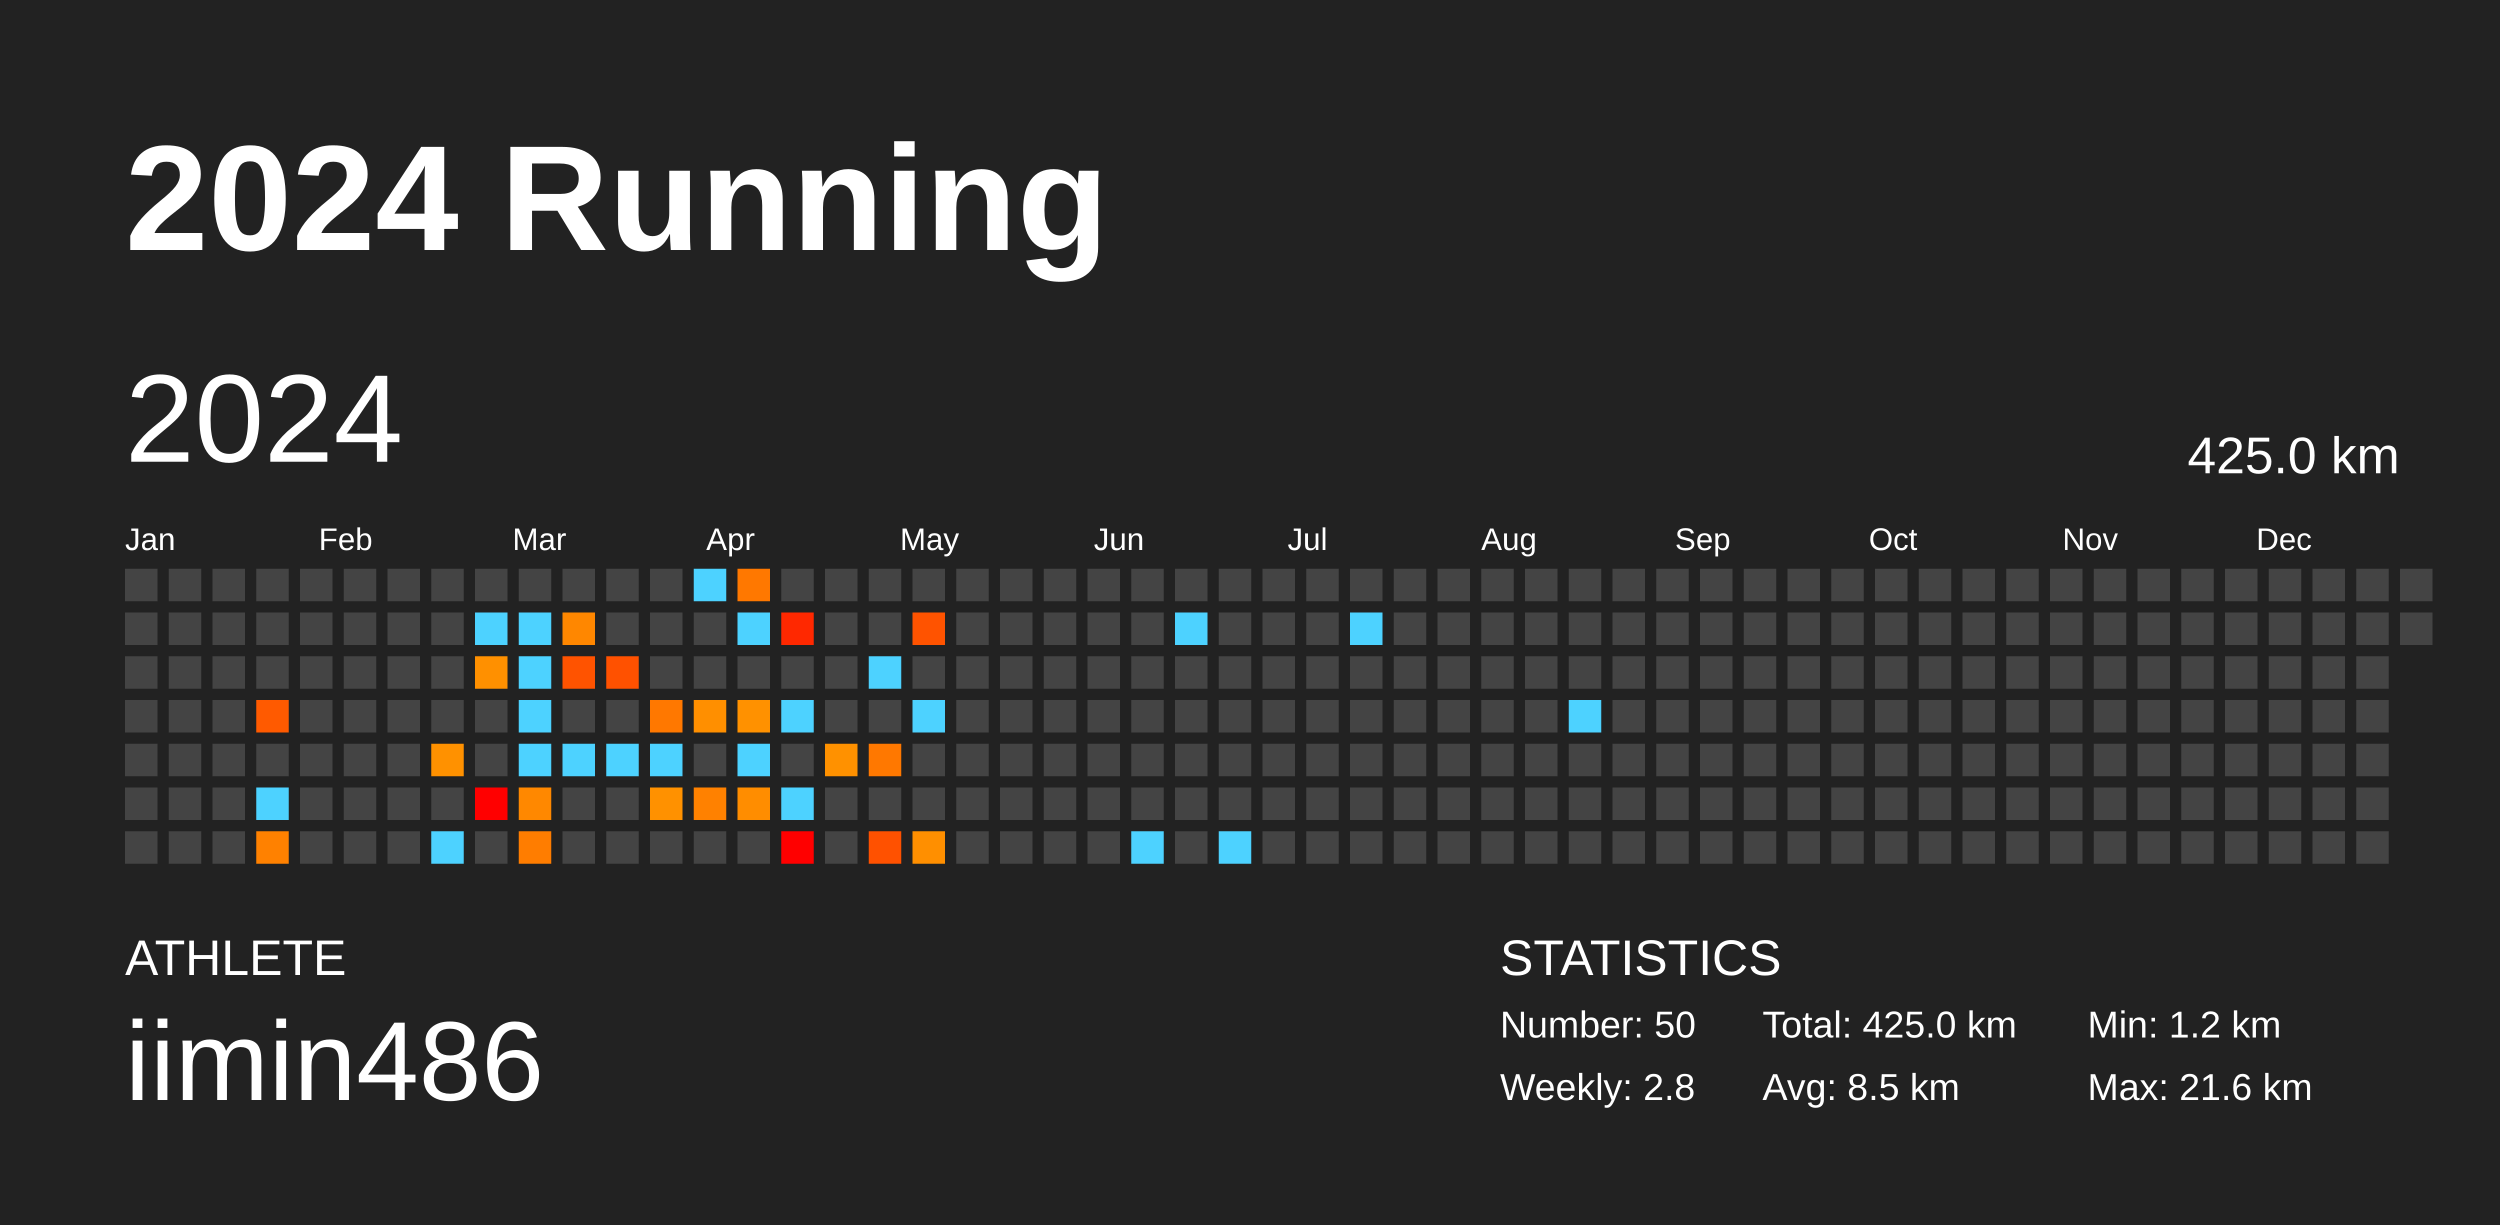
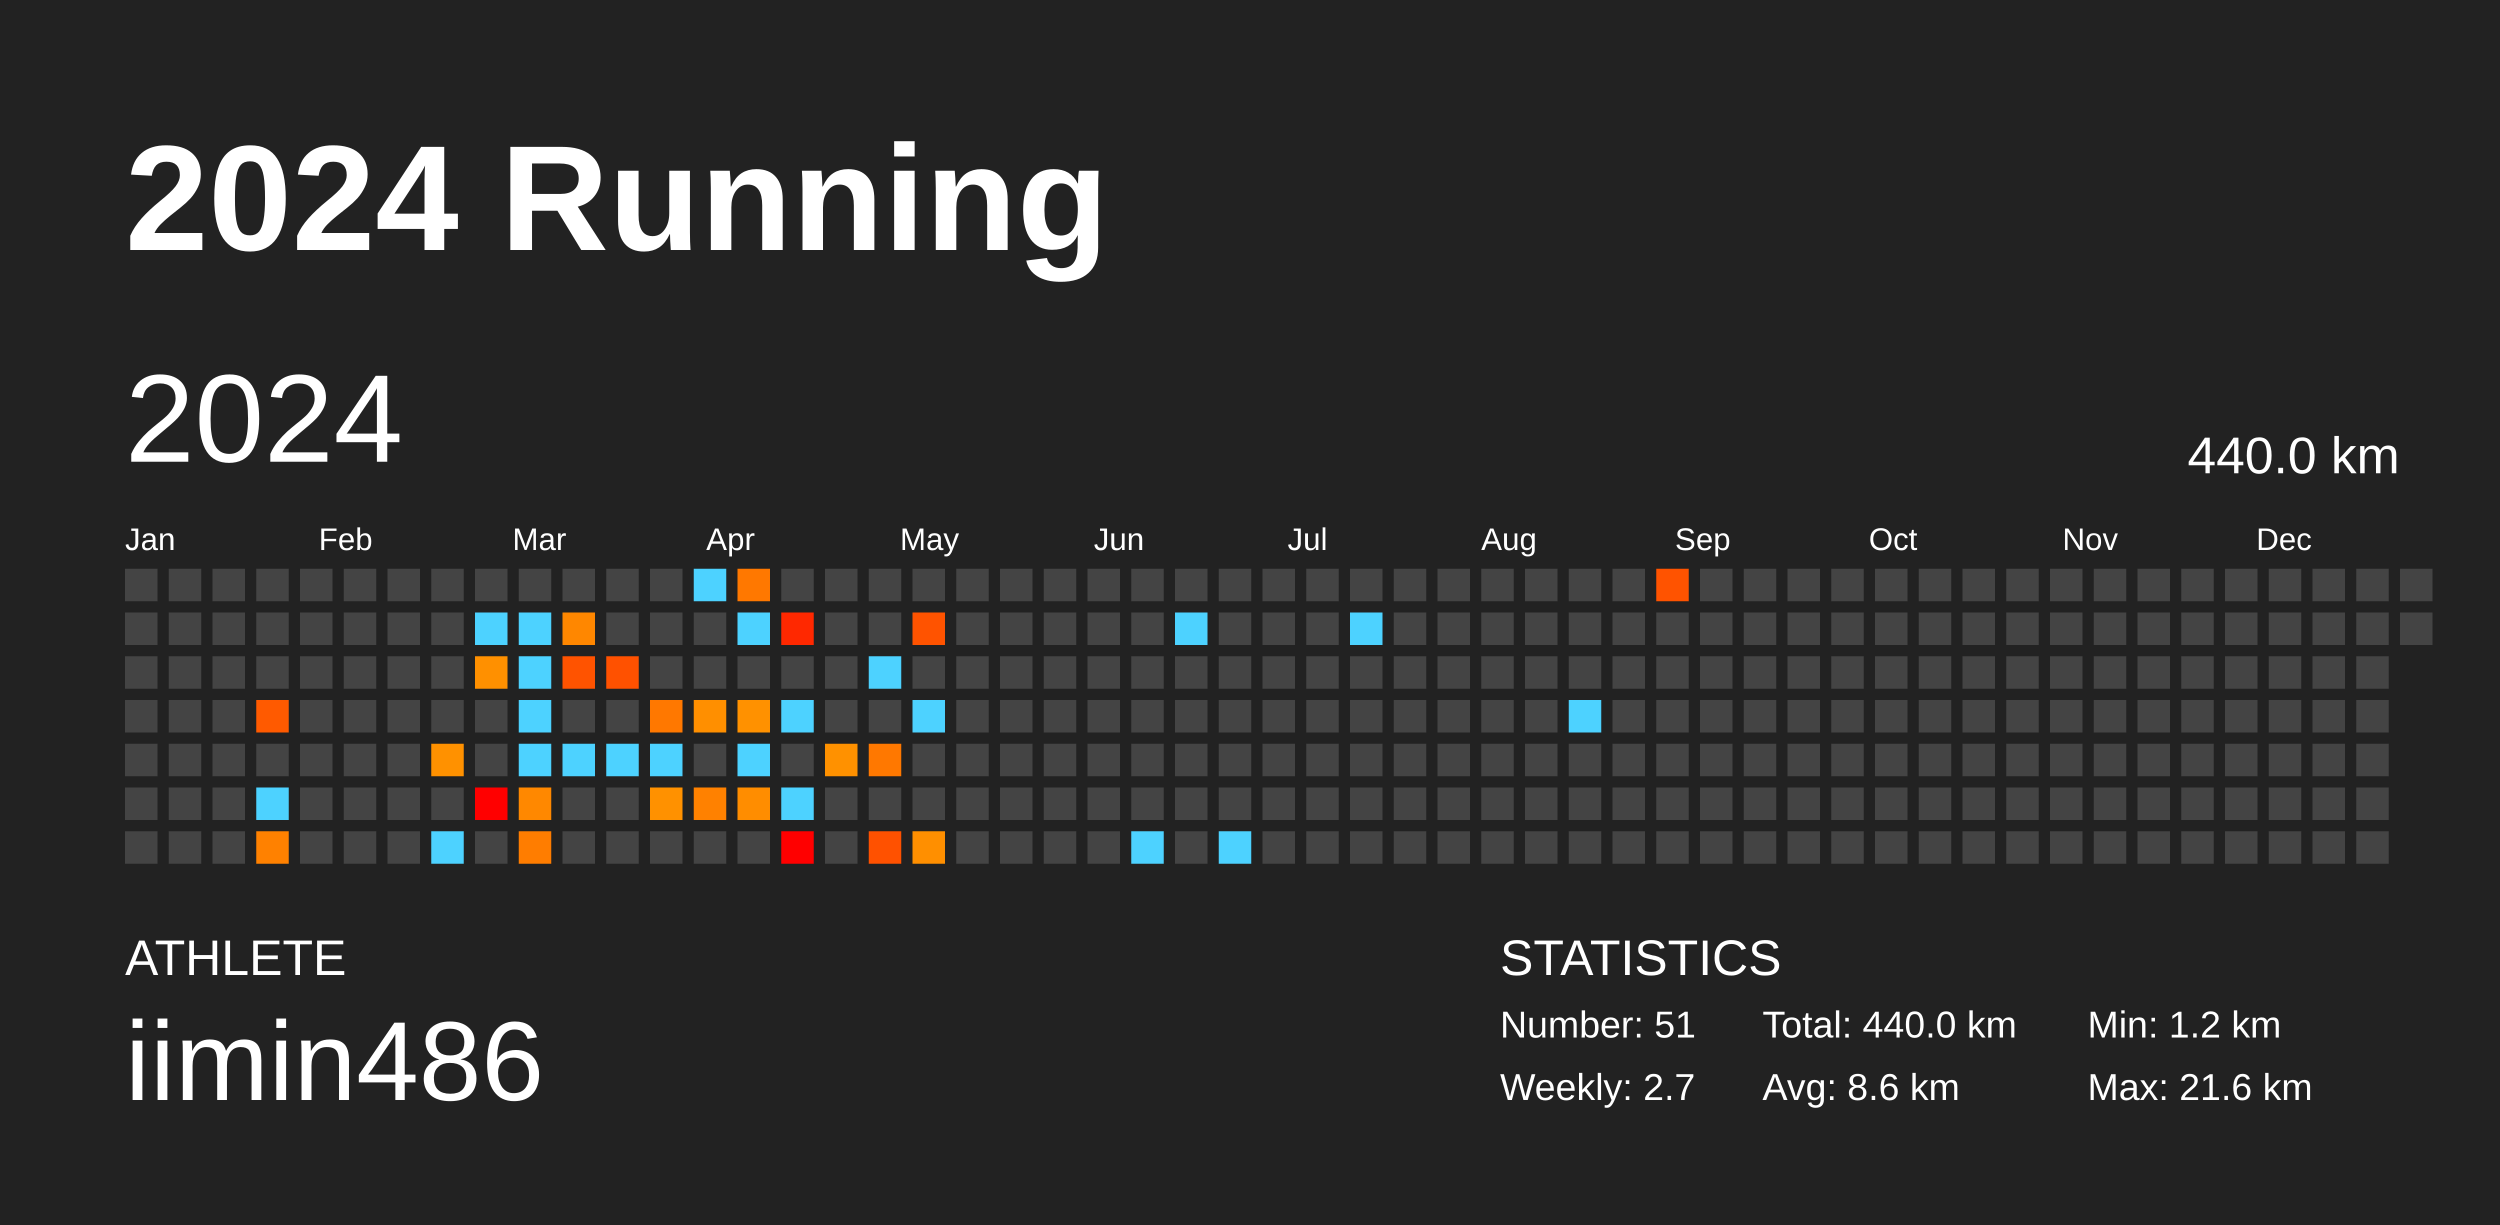
<svg xmlns="http://www.w3.org/2000/svg" baseProfile="full" height="98mm" version="1.1" viewBox="0,0,200,98" width="200mm">
  <defs />
  <rect fill="#222222" height="98" width="200" x="0" y="0" />
  <text fill="#FFFFFF" style="font-size:12px; font-family:Arial; font-weight:bold;" x="10" y="20">2024 Running</text>
  <text fill="#FFFFFF" style="font-size:4px; font-family:Arial" x="10" y="78">ATHLETE</text>
  <text fill="#FFFFFF" style="font-size:9px; font-family:Arial" x="10" y="88">iimin486</text>
  <text fill="#FFFFFF" style="font-size:4px; font-family:Arial" x="120" y="78">STATISTICS</text>
-   <text fill="#FFFFFF" style="font-size:3px; font-family:Arial" x="120" y="83">Number: 50</text>
-   <text fill="#FFFFFF" style="font-size:3px; font-family:Arial" x="120" y="88">Weekly: 2.8</text>
-   <text fill="#FFFFFF" style="font-size:3px; font-family:Arial" x="141" y="83">Total: 425.0 km</text>
-   <text fill="#FFFFFF" style="font-size:3px; font-family:Arial" x="141" y="88">Avg: 8.5 km</text>
+   <text fill="#FFFFFF" style="font-size:3px; font-family:Arial" x="120" y="83">Number: 51</text>
+   <text fill="#FFFFFF" style="font-size:3px; font-family:Arial" x="120" y="88">Weekly: 2.7</text>
+   <text fill="#FFFFFF" style="font-size:3px; font-family:Arial" x="141" y="83">Total: 440.0 km</text>
+   <text fill="#FFFFFF" style="font-size:3px; font-family:Arial" x="141" y="88">Avg: 8.6 km</text>
  <text fill="#FFFFFF" style="font-size:3px; font-family:Arial" x="167" y="83">Min: 1.2 km</text>
  <text fill="#FFFFFF" style="font-size:3px; font-family:Arial" x="167" y="88">Max: 21.6 km</text>
  <text dominant-baseline="hanging" fill="#FFFFFF" style="font-size:10.0px; font-family:Arial;" x="10" y="30">2024</text>
-   <text dominant-baseline="hanging" fill="#FFFFFF" style="font-size:4.125px; font-family:Arial;" x="175" y="35">425.0 km</text>
+   <text dominant-baseline="hanging" fill="#FFFFFF" style="font-size:4.125px; font-family:Arial;" x="175" y="35">440.0 km</text>
  <text fill="#FFFFFF" style="font-size:2.5px; font-family:Arial" x="10.0" y="44">Jan</text>
  <text fill="#FFFFFF" style="font-size:2.5px; font-family:Arial" x="25.5" y="44">Feb</text>
  <text fill="#FFFFFF" style="font-size:2.5px; font-family:Arial" x="41.0" y="44">Mar</text>
  <text fill="#FFFFFF" style="font-size:2.5px; font-family:Arial" x="56.5" y="44">Apr</text>
  <text fill="#FFFFFF" style="font-size:2.5px; font-family:Arial" x="72.0" y="44">May</text>
  <text fill="#FFFFFF" style="font-size:2.5px; font-family:Arial" x="87.5" y="44">Jun</text>
  <text fill="#FFFFFF" style="font-size:2.5px; font-family:Arial" x="103.0" y="44">Jul</text>
  <text fill="#FFFFFF" style="font-size:2.5px; font-family:Arial" x="118.5" y="44">Aug</text>
  <text fill="#FFFFFF" style="font-size:2.5px; font-family:Arial" x="134.0" y="44">Sep</text>
  <text fill="#FFFFFF" style="font-size:2.5px; font-family:Arial" x="149.5" y="44">Oct</text>
  <text fill="#FFFFFF" style="font-size:2.5px; font-family:Arial" x="165.0" y="44">Nov</text>
  <text fill="#FFFFFF" style="font-size:2.5px; font-family:Arial" x="180.5" y="44">Dec</text>
  <rect fill="#444444" height="2.6" width="2.6" x="10.0" y="45.5" />
  <rect fill="#444444" height="2.6" width="2.6" x="10.0" y="49.0" />
  <rect fill="#444444" height="2.6" width="2.6" x="10.0" y="52.5" />
  <rect fill="#444444" height="2.6" width="2.6" x="10.0" y="56.0" />
  <rect fill="#444444" height="2.6" width="2.6" x="10.0" y="59.5" />
  <rect fill="#444444" height="2.6" width="2.6" x="10.0" y="63.0" />
  <rect fill="#444444" height="2.6" width="2.6" x="10.0" y="66.5" />
  <rect fill="#444444" height="2.6" width="2.6" x="13.5" y="45.5" />
  <rect fill="#444444" height="2.6" width="2.6" x="13.5" y="49.0" />
  <rect fill="#444444" height="2.6" width="2.6" x="13.5" y="52.5" />
  <rect fill="#444444" height="2.6" width="2.6" x="13.5" y="56.0" />
  <rect fill="#444444" height="2.6" width="2.6" x="13.5" y="59.5" />
  <rect fill="#444444" height="2.6" width="2.6" x="13.5" y="63.0" />
  <rect fill="#444444" height="2.6" width="2.6" x="13.5" y="66.5" />
  <rect fill="#444444" height="2.6" width="2.6" x="17.0" y="45.5" />
  <rect fill="#444444" height="2.6" width="2.6" x="17.0" y="49.0" />
  <rect fill="#444444" height="2.6" width="2.6" x="17.0" y="52.5" />
  <rect fill="#444444" height="2.6" width="2.6" x="17.0" y="56.0" />
  <rect fill="#444444" height="2.6" width="2.6" x="17.0" y="59.5" />
  <rect fill="#444444" height="2.6" width="2.6" x="17.0" y="63.0" />
  <rect fill="#444444" height="2.6" width="2.6" x="17.0" y="66.5" />
  <rect fill="#444444" height="2.6" width="2.6" x="20.5" y="45.5" />
  <rect fill="#444444" height="2.6" width="2.6" x="20.5" y="49.0" />
  <rect fill="#444444" height="2.6" width="2.6" x="20.5" y="52.5" />
  <rect fill="#ff5a00" height="2.6" width="2.6" x="20.5" y="56.0" />
  <rect fill="#444444" height="2.6" width="2.6" x="20.5" y="59.5" />
  <rect fill="#4dd2ff" height="2.6" width="2.6" x="20.5" y="63.0" />
  <rect fill="#ff8100" height="2.6" width="2.6" x="20.5" y="66.5" />
  <rect fill="#444444" height="2.6" width="2.6" x="24.0" y="45.5" />
  <rect fill="#444444" height="2.6" width="2.6" x="24.0" y="49.0" />
  <rect fill="#444444" height="2.6" width="2.6" x="24.0" y="52.5" />
  <rect fill="#444444" height="2.6" width="2.6" x="24.0" y="56.0" />
  <rect fill="#444444" height="2.6" width="2.6" x="24.0" y="59.5" />
  <rect fill="#444444" height="2.6" width="2.6" x="24.0" y="63.0" />
  <rect fill="#444444" height="2.6" width="2.6" x="24.0" y="66.5" />
  <rect fill="#444444" height="2.6" width="2.6" x="27.5" y="45.5" />
  <rect fill="#444444" height="2.6" width="2.6" x="27.5" y="49.0" />
  <rect fill="#444444" height="2.6" width="2.6" x="27.5" y="52.5" />
  <rect fill="#444444" height="2.6" width="2.6" x="27.5" y="56.0" />
  <rect fill="#444444" height="2.6" width="2.6" x="27.5" y="59.5" />
  <rect fill="#444444" height="2.6" width="2.6" x="27.5" y="63.0" />
  <rect fill="#444444" height="2.6" width="2.6" x="27.5" y="66.5" />
  <rect fill="#444444" height="2.6" width="2.6" x="31.0" y="45.5" />
  <rect fill="#444444" height="2.6" width="2.6" x="31.0" y="49.0" />
  <rect fill="#444444" height="2.6" width="2.6" x="31.0" y="52.5" />
  <rect fill="#444444" height="2.6" width="2.6" x="31.0" y="56.0" />
  <rect fill="#444444" height="2.6" width="2.6" x="31.0" y="59.5" />
  <rect fill="#444444" height="2.6" width="2.6" x="31.0" y="63.0" />
  <rect fill="#444444" height="2.6" width="2.6" x="31.0" y="66.5" />
  <rect fill="#444444" height="2.6" width="2.6" x="34.5" y="45.5" />
  <rect fill="#444444" height="2.6" width="2.6" x="34.5" y="49.0" />
  <rect fill="#444444" height="2.6" width="2.6" x="34.5" y="52.5" />
  <rect fill="#444444" height="2.6" width="2.6" x="34.5" y="56.0" />
  <rect fill="#ff9100" height="2.6" width="2.6" x="34.5" y="59.5" />
  <rect fill="#444444" height="2.6" width="2.6" x="34.5" y="63.0" />
  <rect fill="#4dd2ff" height="2.6" width="2.6" x="34.5" y="66.5" />
  <rect fill="#444444" height="2.6" width="2.6" x="38.0" y="45.5" />
  <rect fill="#4dd2ff" height="2.6" width="2.6" x="38.0" y="49.0" />
  <rect fill="#ff9000" height="2.6" width="2.6" x="38.0" y="52.5" />
  <rect fill="#444444" height="2.6" width="2.6" x="38.0" y="56.0" />
  <rect fill="#444444" height="2.6" width="2.6" x="38.0" y="59.5" />
  <rect fill="red" height="2.6" width="2.6" x="38.0" y="63.0" />
  <rect fill="#444444" height="2.6" width="2.6" x="38.0" y="66.5" />
  <rect fill="#444444" height="2.6" width="2.6" x="41.5" y="45.5" />
  <rect fill="#4dd2ff" height="2.6" width="2.6" x="41.5" y="49.0" />
  <rect fill="#4dd2ff" height="2.6" width="2.6" x="41.5" y="52.5" />
  <rect fill="#4dd2ff" height="2.6" width="2.6" x="41.5" y="56.0" />
  <rect fill="#4dd2ff" height="2.6" width="2.6" x="41.5" y="59.5" />
  <rect fill="#ff8800" height="2.6" width="2.6" x="41.5" y="63.0" />
  <rect fill="#ff7d00" height="2.6" width="2.6" x="41.5" y="66.5" />
  <rect fill="#444444" height="2.6" width="2.6" x="45.0" y="45.5" />
  <rect fill="#ff8700" height="2.6" width="2.6" x="45.0" y="49.0" />
  <rect fill="#ff5300" height="2.6" width="2.6" x="45.0" y="52.5" />
  <rect fill="#444444" height="2.6" width="2.6" x="45.0" y="56.0" />
  <rect fill="#4dd2ff" height="2.6" width="2.6" x="45.0" y="59.5" />
  <rect fill="#444444" height="2.6" width="2.6" x="45.0" y="63.0" />
  <rect fill="#444444" height="2.6" width="2.6" x="45.0" y="66.5" />
  <rect fill="#444444" height="2.6" width="2.6" x="48.5" y="45.5" />
  <rect fill="#444444" height="2.6" width="2.6" x="48.5" y="49.0" />
  <rect fill="#ff5100" height="2.6" width="2.6" x="48.5" y="52.5" />
  <rect fill="#444444" height="2.6" width="2.6" x="48.5" y="56.0" />
  <rect fill="#4dd2ff" height="2.6" width="2.6" x="48.5" y="59.5" />
  <rect fill="#444444" height="2.6" width="2.6" x="48.5" y="63.0" />
  <rect fill="#444444" height="2.6" width="2.6" x="48.5" y="66.5" />
  <rect fill="#444444" height="2.6" width="2.6" x="52.0" y="45.5" />
  <rect fill="#444444" height="2.6" width="2.6" x="52.0" y="49.0" />
  <rect fill="#444444" height="2.6" width="2.6" x="52.0" y="52.5" />
  <rect fill="#ff7800" height="2.6" width="2.6" x="52.0" y="56.0" />
  <rect fill="#4dd2ff" height="2.6" width="2.6" x="52.0" y="59.5" />
  <rect fill="#ff9100" height="2.6" width="2.6" x="52.0" y="63.0" />
  <rect fill="#444444" height="2.6" width="2.6" x="52.0" y="66.5" />
  <rect fill="#4dd2ff" height="2.6" width="2.6" x="55.5" y="45.5" />
  <rect fill="#444444" height="2.6" width="2.6" x="55.5" y="49.0" />
  <rect fill="#444444" height="2.6" width="2.6" x="55.5" y="52.5" />
  <rect fill="#ff8f00" height="2.6" width="2.6" x="55.5" y="56.0" />
  <rect fill="#444444" height="2.6" width="2.6" x="55.5" y="59.5" />
  <rect fill="#ff8100" height="2.6" width="2.6" x="55.5" y="63.0" />
  <rect fill="#444444" height="2.6" width="2.6" x="55.5" y="66.5" />
  <rect fill="#ff7800" height="2.6" width="2.6" x="59.0" y="45.5" />
  <rect fill="#4dd2ff" height="2.6" width="2.6" x="59.0" y="49.0" />
  <rect fill="#444444" height="2.6" width="2.6" x="59.0" y="52.5" />
  <rect fill="#ff9100" height="2.6" width="2.6" x="59.0" y="56.0" />
  <rect fill="#4dd2ff" height="2.6" width="2.6" x="59.0" y="59.5" />
  <rect fill="#ff8d00" height="2.6" width="2.6" x="59.0" y="63.0" />
  <rect fill="#444444" height="2.6" width="2.6" x="59.0" y="66.5" />
  <rect fill="#444444" height="2.6" width="2.6" x="62.5" y="45.5" />
  <rect fill="#ff2800" height="2.6" width="2.6" x="62.5" y="49.0" />
  <rect fill="#444444" height="2.6" width="2.6" x="62.5" y="52.5" />
  <rect fill="#4dd2ff" height="2.6" width="2.6" x="62.5" y="56.0" />
  <rect fill="#444444" height="2.6" width="2.6" x="62.5" y="59.5" />
  <rect fill="#4dd2ff" height="2.6" width="2.6" x="62.5" y="63.0" />
  <rect fill="red" height="2.6" width="2.6" x="62.5" y="66.5" />
  <rect fill="#444444" height="2.6" width="2.6" x="66.0" y="45.5" />
  <rect fill="#444444" height="2.6" width="2.6" x="66.0" y="49.0" />
  <rect fill="#444444" height="2.6" width="2.6" x="66.0" y="52.5" />
  <rect fill="#444444" height="2.6" width="2.6" x="66.0" y="56.0" />
  <rect fill="#ff9100" height="2.6" width="2.6" x="66.0" y="59.5" />
  <rect fill="#444444" height="2.6" width="2.6" x="66.0" y="63.0" />
  <rect fill="#444444" height="2.6" width="2.6" x="66.0" y="66.5" />
  <rect fill="#444444" height="2.6" width="2.6" x="69.5" y="45.5" />
  <rect fill="#444444" height="2.6" width="2.6" x="69.5" y="49.0" />
  <rect fill="#4dd2ff" height="2.6" width="2.6" x="69.5" y="52.5" />
  <rect fill="#444444" height="2.6" width="2.6" x="69.5" y="56.0" />
  <rect fill="#ff7800" height="2.6" width="2.6" x="69.5" y="59.5" />
  <rect fill="#444444" height="2.6" width="2.6" x="69.5" y="63.0" />
  <rect fill="#ff5100" height="2.6" width="2.6" x="69.5" y="66.5" />
  <rect fill="#444444" height="2.6" width="2.6" x="73.0" y="45.5" />
  <rect fill="#ff5300" height="2.6" width="2.6" x="73.0" y="49.0" />
  <rect fill="#444444" height="2.6" width="2.6" x="73.0" y="52.5" />
  <rect fill="#4dd2ff" height="2.6" width="2.6" x="73.0" y="56.0" />
  <rect fill="#444444" height="2.6" width="2.6" x="73.0" y="59.5" />
  <rect fill="#444444" height="2.6" width="2.6" x="73.0" y="63.0" />
  <rect fill="#ff8f00" height="2.6" width="2.6" x="73.0" y="66.5" />
  <rect fill="#444444" height="2.6" width="2.6" x="76.5" y="45.5" />
  <rect fill="#444444" height="2.6" width="2.6" x="76.5" y="49.0" />
  <rect fill="#444444" height="2.6" width="2.6" x="76.5" y="52.5" />
  <rect fill="#444444" height="2.6" width="2.6" x="76.5" y="56.0" />
  <rect fill="#444444" height="2.6" width="2.6" x="76.5" y="59.5" />
  <rect fill="#444444" height="2.6" width="2.6" x="76.5" y="63.0" />
  <rect fill="#444444" height="2.6" width="2.6" x="76.5" y="66.5" />
  <rect fill="#444444" height="2.6" width="2.6" x="80.0" y="45.5" />
  <rect fill="#444444" height="2.6" width="2.6" x="80.0" y="49.0" />
  <rect fill="#444444" height="2.6" width="2.6" x="80.0" y="52.5" />
  <rect fill="#444444" height="2.6" width="2.6" x="80.0" y="56.0" />
  <rect fill="#444444" height="2.6" width="2.6" x="80.0" y="59.5" />
  <rect fill="#444444" height="2.6" width="2.6" x="80.0" y="63.0" />
  <rect fill="#444444" height="2.6" width="2.6" x="80.0" y="66.5" />
  <rect fill="#444444" height="2.6" width="2.6" x="83.5" y="45.5" />
  <rect fill="#444444" height="2.6" width="2.6" x="83.5" y="49.0" />
  <rect fill="#444444" height="2.6" width="2.6" x="83.5" y="52.5" />
  <rect fill="#444444" height="2.6" width="2.6" x="83.5" y="56.0" />
  <rect fill="#444444" height="2.6" width="2.6" x="83.5" y="59.5" />
  <rect fill="#444444" height="2.6" width="2.6" x="83.5" y="63.0" />
  <rect fill="#444444" height="2.6" width="2.6" x="83.5" y="66.5" />
  <rect fill="#444444" height="2.6" width="2.6" x="87.0" y="45.5" />
  <rect fill="#444444" height="2.6" width="2.6" x="87.0" y="49.0" />
  <rect fill="#444444" height="2.6" width="2.6" x="87.0" y="52.5" />
  <rect fill="#444444" height="2.6" width="2.6" x="87.0" y="56.0" />
  <rect fill="#444444" height="2.6" width="2.6" x="87.0" y="59.5" />
  <rect fill="#444444" height="2.6" width="2.6" x="87.0" y="63.0" />
  <rect fill="#444444" height="2.6" width="2.6" x="87.0" y="66.5" />
  <rect fill="#444444" height="2.6" width="2.6" x="90.5" y="45.5" />
  <rect fill="#444444" height="2.6" width="2.6" x="90.5" y="49.0" />
  <rect fill="#444444" height="2.6" width="2.6" x="90.5" y="52.5" />
  <rect fill="#444444" height="2.6" width="2.6" x="90.5" y="56.0" />
  <rect fill="#444444" height="2.6" width="2.6" x="90.5" y="59.5" />
  <rect fill="#444444" height="2.6" width="2.6" x="90.5" y="63.0" />
  <rect fill="#4dd2ff" height="2.6" width="2.6" x="90.5" y="66.5" />
  <rect fill="#444444" height="2.6" width="2.6" x="94.0" y="45.5" />
  <rect fill="#4dd2ff" height="2.6" width="2.6" x="94.0" y="49.0" />
  <rect fill="#444444" height="2.6" width="2.6" x="94.0" y="52.5" />
  <rect fill="#444444" height="2.6" width="2.6" x="94.0" y="56.0" />
  <rect fill="#444444" height="2.6" width="2.6" x="94.0" y="59.5" />
  <rect fill="#444444" height="2.6" width="2.6" x="94.0" y="63.0" />
  <rect fill="#444444" height="2.6" width="2.6" x="94.0" y="66.5" />
  <rect fill="#444444" height="2.6" width="2.6" x="97.5" y="45.5" />
  <rect fill="#444444" height="2.6" width="2.6" x="97.5" y="49.0" />
  <rect fill="#444444" height="2.6" width="2.6" x="97.5" y="52.5" />
  <rect fill="#444444" height="2.6" width="2.6" x="97.5" y="56.0" />
  <rect fill="#444444" height="2.6" width="2.6" x="97.5" y="59.5" />
  <rect fill="#444444" height="2.6" width="2.6" x="97.5" y="63.0" />
  <rect fill="#4dd2ff" height="2.6" width="2.6" x="97.5" y="66.5" />
  <rect fill="#444444" height="2.6" width="2.6" x="101.0" y="45.5" />
  <rect fill="#444444" height="2.6" width="2.6" x="101.0" y="49.0" />
  <rect fill="#444444" height="2.6" width="2.6" x="101.0" y="52.5" />
  <rect fill="#444444" height="2.6" width="2.6" x="101.0" y="56.0" />
  <rect fill="#444444" height="2.6" width="2.6" x="101.0" y="59.5" />
  <rect fill="#444444" height="2.6" width="2.6" x="101.0" y="63.0" />
  <rect fill="#444444" height="2.6" width="2.6" x="101.0" y="66.5" />
  <rect fill="#444444" height="2.6" width="2.6" x="104.5" y="45.5" />
  <rect fill="#444444" height="2.6" width="2.6" x="104.5" y="49.0" />
  <rect fill="#444444" height="2.6" width="2.6" x="104.5" y="52.5" />
  <rect fill="#444444" height="2.6" width="2.6" x="104.5" y="56.0" />
  <rect fill="#444444" height="2.6" width="2.6" x="104.5" y="59.5" />
  <rect fill="#444444" height="2.6" width="2.6" x="104.5" y="63.0" />
  <rect fill="#444444" height="2.6" width="2.6" x="104.5" y="66.5" />
  <rect fill="#444444" height="2.6" width="2.6" x="108.0" y="45.5" />
  <rect fill="#4dd2ff" height="2.6" width="2.6" x="108.0" y="49.0" />
  <rect fill="#444444" height="2.6" width="2.6" x="108.0" y="52.5" />
  <rect fill="#444444" height="2.6" width="2.6" x="108.0" y="56.0" />
  <rect fill="#444444" height="2.6" width="2.6" x="108.0" y="59.5" />
  <rect fill="#444444" height="2.6" width="2.6" x="108.0" y="63.0" />
  <rect fill="#444444" height="2.6" width="2.6" x="108.0" y="66.5" />
  <rect fill="#444444" height="2.6" width="2.6" x="111.5" y="45.5" />
  <rect fill="#444444" height="2.6" width="2.6" x="111.5" y="49.0" />
  <rect fill="#444444" height="2.6" width="2.6" x="111.5" y="52.5" />
  <rect fill="#444444" height="2.6" width="2.6" x="111.5" y="56.0" />
  <rect fill="#444444" height="2.6" width="2.6" x="111.5" y="59.5" />
  <rect fill="#444444" height="2.6" width="2.6" x="111.5" y="63.0" />
  <rect fill="#444444" height="2.6" width="2.6" x="111.5" y="66.5" />
  <rect fill="#444444" height="2.6" width="2.6" x="115.0" y="45.5" />
  <rect fill="#444444" height="2.6" width="2.6" x="115.0" y="49.0" />
  <rect fill="#444444" height="2.6" width="2.6" x="115.0" y="52.5" />
  <rect fill="#444444" height="2.6" width="2.6" x="115.0" y="56.0" />
  <rect fill="#444444" height="2.6" width="2.6" x="115.0" y="59.5" />
  <rect fill="#444444" height="2.6" width="2.6" x="115.0" y="63.0" />
  <rect fill="#444444" height="2.6" width="2.6" x="115.0" y="66.5" />
  <rect fill="#444444" height="2.6" width="2.6" x="118.5" y="45.5" />
  <rect fill="#444444" height="2.6" width="2.6" x="118.5" y="49.0" />
  <rect fill="#444444" height="2.6" width="2.6" x="118.5" y="52.5" />
  <rect fill="#444444" height="2.6" width="2.6" x="118.5" y="56.0" />
  <rect fill="#444444" height="2.6" width="2.6" x="118.5" y="59.5" />
  <rect fill="#444444" height="2.6" width="2.6" x="118.5" y="63.0" />
  <rect fill="#444444" height="2.6" width="2.6" x="118.5" y="66.5" />
  <rect fill="#444444" height="2.6" width="2.6" x="122.0" y="45.5" />
  <rect fill="#444444" height="2.6" width="2.6" x="122.0" y="49.0" />
  <rect fill="#444444" height="2.6" width="2.6" x="122.0" y="52.5" />
  <rect fill="#444444" height="2.6" width="2.6" x="122.0" y="56.0" />
  <rect fill="#444444" height="2.6" width="2.6" x="122.0" y="59.5" />
  <rect fill="#444444" height="2.6" width="2.6" x="122.0" y="63.0" />
  <rect fill="#444444" height="2.6" width="2.6" x="122.0" y="66.5" />
  <rect fill="#444444" height="2.6" width="2.6" x="125.5" y="45.5" />
  <rect fill="#444444" height="2.6" width="2.6" x="125.5" y="49.0" />
  <rect fill="#444444" height="2.6" width="2.6" x="125.5" y="52.5" />
  <rect fill="#4dd2ff" height="2.6" width="2.6" x="125.5" y="56.0" />
  <rect fill="#444444" height="2.6" width="2.6" x="125.5" y="59.5" />
  <rect fill="#444444" height="2.6" width="2.6" x="125.5" y="63.0" />
  <rect fill="#444444" height="2.6" width="2.6" x="125.5" y="66.5" />
  <rect fill="#444444" height="2.6" width="2.6" x="129.0" y="45.5" />
  <rect fill="#444444" height="2.6" width="2.6" x="129.0" y="49.0" />
  <rect fill="#444444" height="2.6" width="2.6" x="129.0" y="52.5" />
  <rect fill="#444444" height="2.6" width="2.6" x="129.0" y="56.0" />
  <rect fill="#444444" height="2.6" width="2.6" x="129.0" y="59.5" />
  <rect fill="#444444" height="2.6" width="2.6" x="129.0" y="63.0" />
  <rect fill="#444444" height="2.6" width="2.6" x="129.0" y="66.5" />
-   <rect fill="#444444" height="2.6" width="2.6" x="132.5" y="45.5" />
+   <rect fill="#ff5300" height="2.6" width="2.6" x="132.5" y="45.5" />
  <rect fill="#444444" height="2.6" width="2.6" x="132.5" y="49.0" />
  <rect fill="#444444" height="2.6" width="2.6" x="132.5" y="52.5" />
  <rect fill="#444444" height="2.6" width="2.6" x="132.5" y="56.0" />
  <rect fill="#444444" height="2.6" width="2.6" x="132.5" y="59.5" />
  <rect fill="#444444" height="2.6" width="2.6" x="132.5" y="63.0" />
  <rect fill="#444444" height="2.6" width="2.6" x="132.5" y="66.5" />
  <rect fill="#444444" height="2.6" width="2.6" x="136.0" y="45.5" />
  <rect fill="#444444" height="2.6" width="2.6" x="136.0" y="49.0" />
  <rect fill="#444444" height="2.6" width="2.6" x="136.0" y="52.5" />
  <rect fill="#444444" height="2.6" width="2.6" x="136.0" y="56.0" />
  <rect fill="#444444" height="2.6" width="2.6" x="136.0" y="59.5" />
  <rect fill="#444444" height="2.6" width="2.6" x="136.0" y="63.0" />
  <rect fill="#444444" height="2.6" width="2.6" x="136.0" y="66.5" />
  <rect fill="#444444" height="2.6" width="2.6" x="139.5" y="45.5" />
  <rect fill="#444444" height="2.6" width="2.6" x="139.5" y="49.0" />
  <rect fill="#444444" height="2.6" width="2.6" x="139.5" y="52.5" />
  <rect fill="#444444" height="2.6" width="2.6" x="139.5" y="56.0" />
  <rect fill="#444444" height="2.6" width="2.6" x="139.5" y="59.5" />
  <rect fill="#444444" height="2.6" width="2.6" x="139.5" y="63.0" />
  <rect fill="#444444" height="2.6" width="2.6" x="139.5" y="66.5" />
  <rect fill="#444444" height="2.6" width="2.6" x="143.0" y="45.5" />
  <rect fill="#444444" height="2.6" width="2.6" x="143.0" y="49.0" />
  <rect fill="#444444" height="2.6" width="2.6" x="143.0" y="52.5" />
  <rect fill="#444444" height="2.6" width="2.6" x="143.0" y="56.0" />
  <rect fill="#444444" height="2.6" width="2.6" x="143.0" y="59.5" />
  <rect fill="#444444" height="2.6" width="2.6" x="143.0" y="63.0" />
  <rect fill="#444444" height="2.6" width="2.6" x="143.0" y="66.5" />
  <rect fill="#444444" height="2.6" width="2.6" x="146.5" y="45.5" />
  <rect fill="#444444" height="2.6" width="2.6" x="146.5" y="49.0" />
  <rect fill="#444444" height="2.6" width="2.6" x="146.5" y="52.5" />
  <rect fill="#444444" height="2.6" width="2.6" x="146.5" y="56.0" />
  <rect fill="#444444" height="2.6" width="2.6" x="146.5" y="59.5" />
  <rect fill="#444444" height="2.6" width="2.6" x="146.5" y="63.0" />
  <rect fill="#444444" height="2.6" width="2.6" x="146.5" y="66.5" />
  <rect fill="#444444" height="2.6" width="2.6" x="150.0" y="45.5" />
  <rect fill="#444444" height="2.6" width="2.6" x="150.0" y="49.0" />
  <rect fill="#444444" height="2.6" width="2.6" x="150.0" y="52.5" />
  <rect fill="#444444" height="2.6" width="2.6" x="150.0" y="56.0" />
  <rect fill="#444444" height="2.6" width="2.6" x="150.0" y="59.5" />
  <rect fill="#444444" height="2.6" width="2.6" x="150.0" y="63.0" />
  <rect fill="#444444" height="2.6" width="2.6" x="150.0" y="66.5" />
  <rect fill="#444444" height="2.6" width="2.6" x="153.5" y="45.5" />
  <rect fill="#444444" height="2.6" width="2.6" x="153.5" y="49.0" />
  <rect fill="#444444" height="2.6" width="2.6" x="153.5" y="52.5" />
  <rect fill="#444444" height="2.6" width="2.6" x="153.5" y="56.0" />
  <rect fill="#444444" height="2.6" width="2.6" x="153.5" y="59.5" />
  <rect fill="#444444" height="2.6" width="2.6" x="153.5" y="63.0" />
  <rect fill="#444444" height="2.6" width="2.6" x="153.5" y="66.5" />
  <rect fill="#444444" height="2.6" width="2.6" x="157.0" y="45.5" />
  <rect fill="#444444" height="2.6" width="2.6" x="157.0" y="49.0" />
  <rect fill="#444444" height="2.6" width="2.6" x="157.0" y="52.5" />
  <rect fill="#444444" height="2.6" width="2.6" x="157.0" y="56.0" />
  <rect fill="#444444" height="2.6" width="2.6" x="157.0" y="59.5" />
  <rect fill="#444444" height="2.6" width="2.6" x="157.0" y="63.0" />
  <rect fill="#444444" height="2.6" width="2.6" x="157.0" y="66.5" />
  <rect fill="#444444" height="2.6" width="2.6" x="160.5" y="45.5" />
  <rect fill="#444444" height="2.6" width="2.6" x="160.5" y="49.0" />
  <rect fill="#444444" height="2.6" width="2.6" x="160.5" y="52.5" />
  <rect fill="#444444" height="2.6" width="2.6" x="160.5" y="56.0" />
  <rect fill="#444444" height="2.6" width="2.6" x="160.5" y="59.5" />
  <rect fill="#444444" height="2.6" width="2.6" x="160.5" y="63.0" />
  <rect fill="#444444" height="2.6" width="2.6" x="160.5" y="66.5" />
  <rect fill="#444444" height="2.6" width="2.6" x="164.0" y="45.5" />
  <rect fill="#444444" height="2.6" width="2.6" x="164.0" y="49.0" />
  <rect fill="#444444" height="2.6" width="2.6" x="164.0" y="52.5" />
  <rect fill="#444444" height="2.6" width="2.6" x="164.0" y="56.0" />
  <rect fill="#444444" height="2.6" width="2.6" x="164.0" y="59.5" />
  <rect fill="#444444" height="2.6" width="2.6" x="164.0" y="63.0" />
  <rect fill="#444444" height="2.6" width="2.6" x="164.0" y="66.5" />
  <rect fill="#444444" height="2.6" width="2.6" x="167.5" y="45.5" />
  <rect fill="#444444" height="2.6" width="2.6" x="167.5" y="49.0" />
  <rect fill="#444444" height="2.6" width="2.6" x="167.5" y="52.5" />
  <rect fill="#444444" height="2.6" width="2.6" x="167.5" y="56.0" />
  <rect fill="#444444" height="2.6" width="2.6" x="167.5" y="59.5" />
  <rect fill="#444444" height="2.6" width="2.6" x="167.5" y="63.0" />
  <rect fill="#444444" height="2.6" width="2.6" x="167.5" y="66.5" />
  <rect fill="#444444" height="2.6" width="2.6" x="171.0" y="45.5" />
  <rect fill="#444444" height="2.6" width="2.6" x="171.0" y="49.0" />
  <rect fill="#444444" height="2.6" width="2.6" x="171.0" y="52.5" />
  <rect fill="#444444" height="2.6" width="2.6" x="171.0" y="56.0" />
  <rect fill="#444444" height="2.6" width="2.6" x="171.0" y="59.5" />
  <rect fill="#444444" height="2.6" width="2.6" x="171.0" y="63.0" />
  <rect fill="#444444" height="2.6" width="2.6" x="171.0" y="66.5" />
  <rect fill="#444444" height="2.6" width="2.6" x="174.5" y="45.5" />
  <rect fill="#444444" height="2.6" width="2.6" x="174.5" y="49.0" />
  <rect fill="#444444" height="2.6" width="2.6" x="174.5" y="52.5" />
  <rect fill="#444444" height="2.6" width="2.6" x="174.5" y="56.0" />
  <rect fill="#444444" height="2.6" width="2.6" x="174.5" y="59.5" />
  <rect fill="#444444" height="2.6" width="2.6" x="174.5" y="63.0" />
  <rect fill="#444444" height="2.6" width="2.6" x="174.5" y="66.5" />
  <rect fill="#444444" height="2.6" width="2.6" x="178.0" y="45.5" />
  <rect fill="#444444" height="2.6" width="2.6" x="178.0" y="49.0" />
  <rect fill="#444444" height="2.6" width="2.6" x="178.0" y="52.5" />
  <rect fill="#444444" height="2.6" width="2.6" x="178.0" y="56.0" />
  <rect fill="#444444" height="2.6" width="2.6" x="178.0" y="59.5" />
  <rect fill="#444444" height="2.6" width="2.6" x="178.0" y="63.0" />
  <rect fill="#444444" height="2.6" width="2.6" x="178.0" y="66.5" />
  <rect fill="#444444" height="2.6" width="2.6" x="181.5" y="45.5" />
  <rect fill="#444444" height="2.6" width="2.6" x="181.5" y="49.0" />
  <rect fill="#444444" height="2.6" width="2.6" x="181.5" y="52.5" />
  <rect fill="#444444" height="2.6" width="2.6" x="181.5" y="56.0" />
  <rect fill="#444444" height="2.6" width="2.6" x="181.5" y="59.5" />
  <rect fill="#444444" height="2.6" width="2.6" x="181.5" y="63.0" />
  <rect fill="#444444" height="2.6" width="2.6" x="181.5" y="66.5" />
  <rect fill="#444444" height="2.6" width="2.6" x="185.0" y="45.5" />
  <rect fill="#444444" height="2.6" width="2.6" x="185.0" y="49.0" />
  <rect fill="#444444" height="2.6" width="2.6" x="185.0" y="52.5" />
  <rect fill="#444444" height="2.6" width="2.6" x="185.0" y="56.0" />
  <rect fill="#444444" height="2.6" width="2.6" x="185.0" y="59.5" />
  <rect fill="#444444" height="2.6" width="2.6" x="185.0" y="63.0" />
  <rect fill="#444444" height="2.6" width="2.6" x="185.0" y="66.5" />
  <rect fill="#444444" height="2.6" width="2.6" x="188.5" y="45.5" />
  <rect fill="#444444" height="2.6" width="2.6" x="188.5" y="49.0" />
  <rect fill="#444444" height="2.6" width="2.6" x="188.5" y="52.5" />
  <rect fill="#444444" height="2.6" width="2.6" x="188.5" y="56.0" />
  <rect fill="#444444" height="2.6" width="2.6" x="188.5" y="59.5" />
  <rect fill="#444444" height="2.6" width="2.6" x="188.5" y="63.0" />
  <rect fill="#444444" height="2.6" width="2.6" x="188.5" y="66.5" />
  <rect fill="#444444" height="2.6" width="2.6" x="192.0" y="45.5" />
  <rect fill="#444444" height="2.6" width="2.6" x="192.0" y="49.0" />
</svg>
